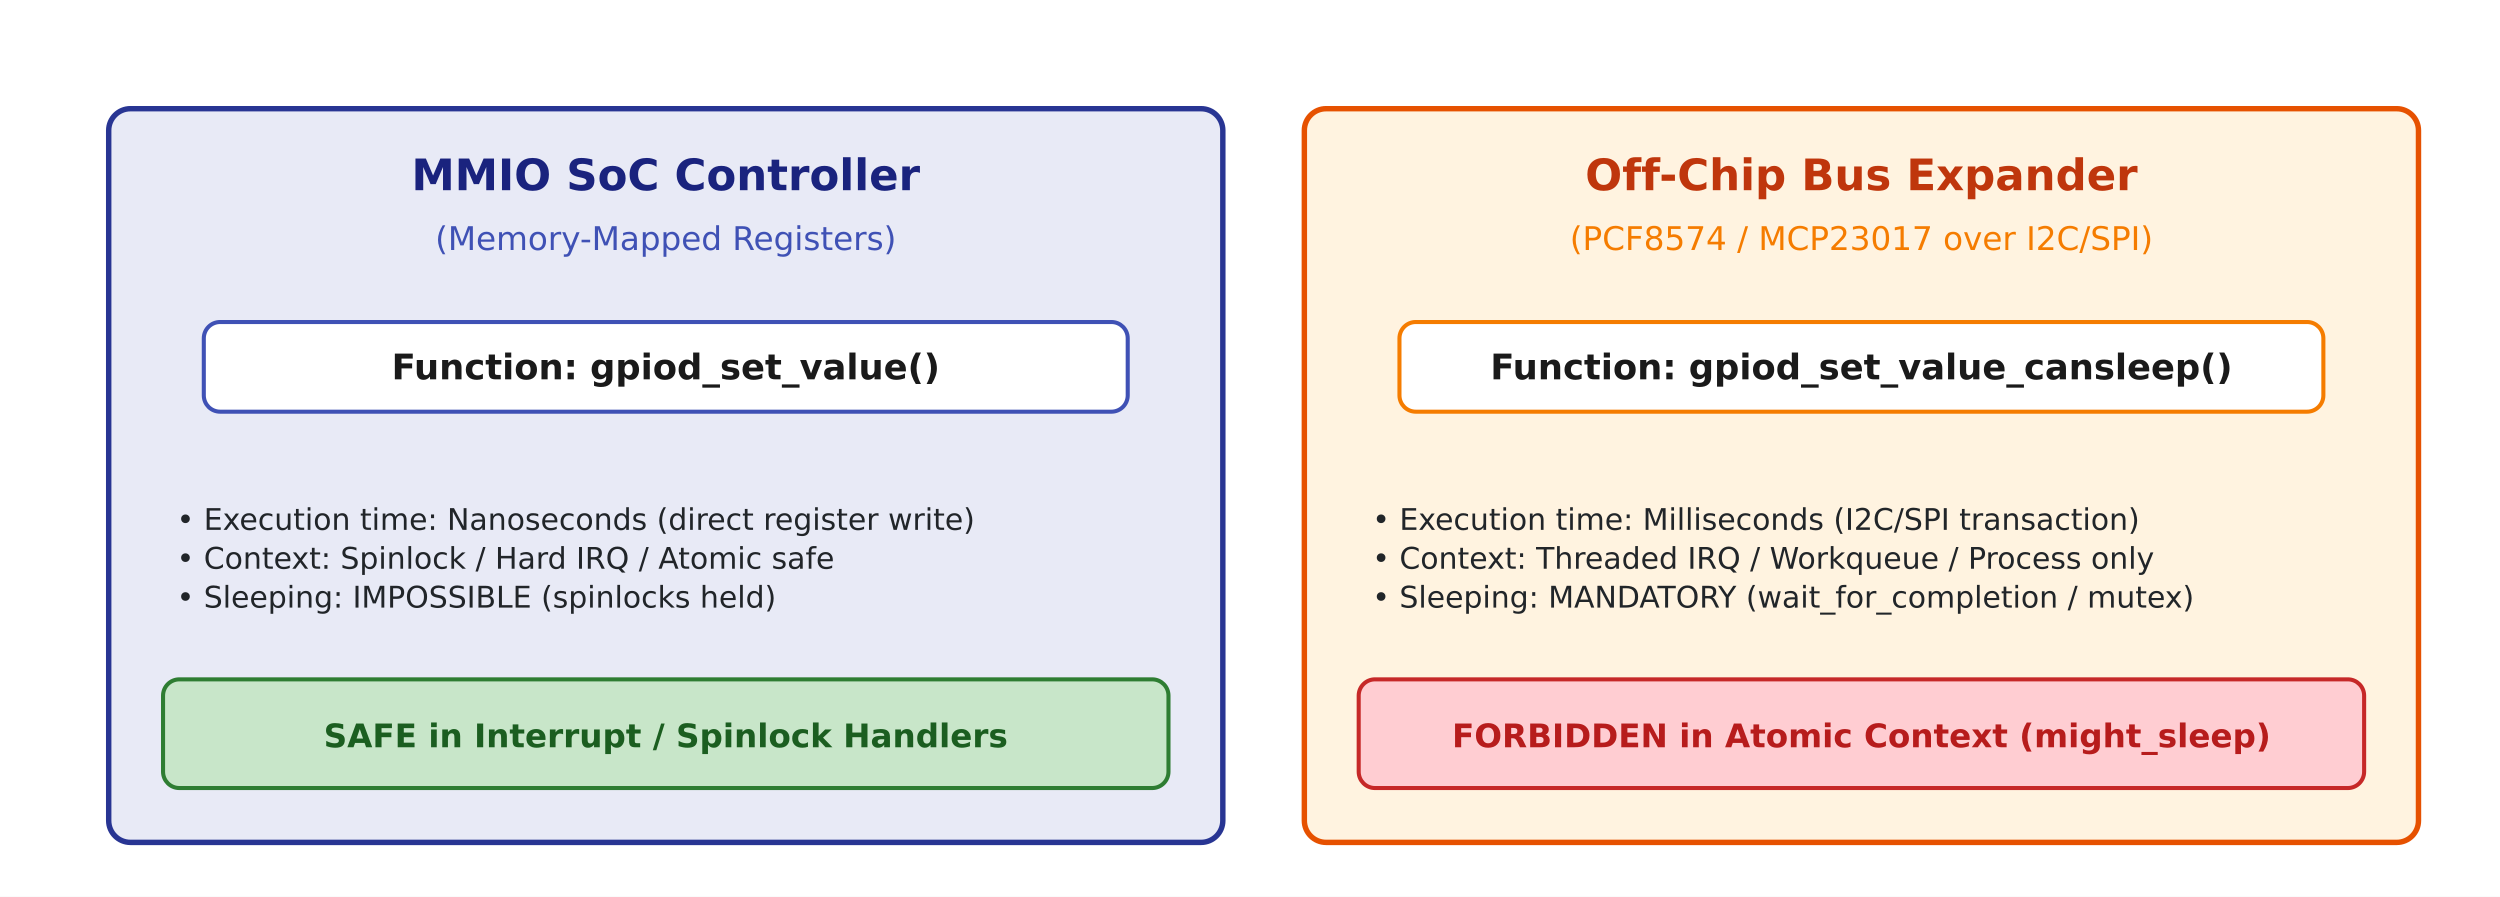
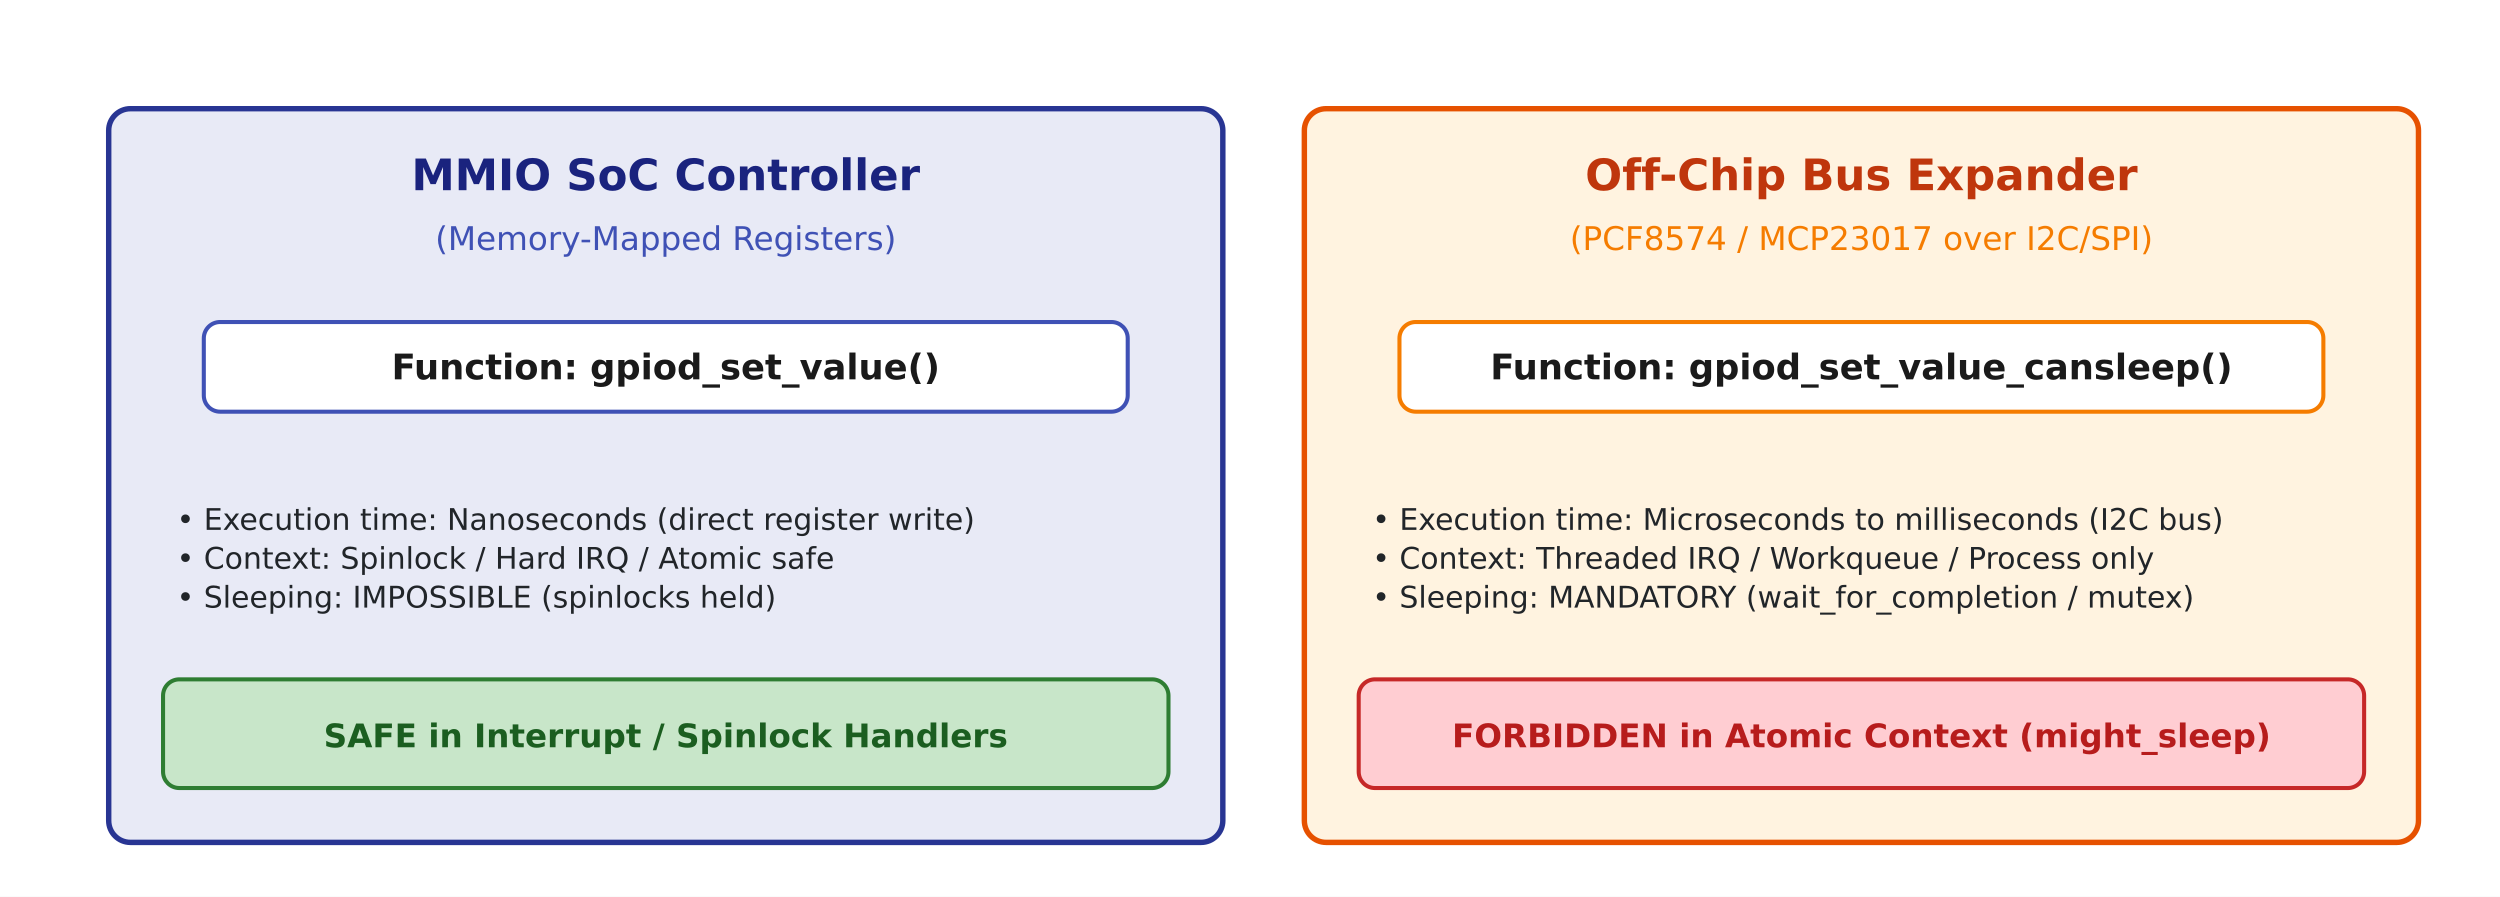
<svg xmlns="http://www.w3.org/2000/svg" viewBox="-10 -10 920 330" font-family="'Segoe UI', 'DejaVu Sans', Arial, sans-serif">
  <rect x="-10" y="-10" width="920" height="330" fill="#ffffff" />
  <defs>
    <marker id="arrow" viewBox="0 0 10 10" refX="9" refY="5" markerWidth="7" markerHeight="7" orient="auto-start-reverse">
      <path d="M0 0 L10 5 L0 10 z" fill="#333333" />
    </marker>
  </defs>
  <rect x="30.0" y="30.0" width="410.0" height="270.0" rx="8" fill="#e8eaf6" stroke="#283593" stroke-width="2.0" />
  <text x="235.0" y="60.0" font-family="'Segoe UI', 'DejaVu Sans', Arial, sans-serif" font-size="16" fill="#1a237e" text-anchor="middle" font-weight="700">MMIO SoC Controller</text>
  <text x="235.0" y="82.0" font-family="'Segoe UI', 'DejaVu Sans', Arial, sans-serif" font-size="12" fill="#3f51b5" text-anchor="middle">(Memory-Mapped Registers)</text>
  <rect x="65.0" y="108.5" width="340.0" height="33.0" rx="6" fill="#ffffff" stroke="#3f51b5" stroke-width="1.5" />
  <text x="235.0" y="129.6" font-family="'Segoe UI', 'DejaVu Sans', Arial, sans-serif" font-size="13" fill="#1a1a1a" text-anchor="middle" font-weight="700">
    <tspan x="235.0" dy="0.0">Function: gpiod_set_value()</tspan>
  </text>
  <text x="55.0" y="185.0" font-family="'Segoe UI', 'DejaVu Sans', Arial, sans-serif" font-size="11" fill="#212529" text-anchor="start">
    <tspan x="55.0" dy="0.0">• Execution time: Nanoseconds (direct register write)</tspan>
    <tspan x="55.0" dy="14.3">• Context: Spinlock / Hard IRQ / Atomic safe</tspan>
    <tspan x="55.0" dy="14.3">• Sleeping: IMPOSSIBLE (spinlocks held)</tspan>
  </text>
  <rect x="50.0" y="240.0" width="370.0" height="40.0" rx="6" fill="#c8e6c9" stroke="#2e7d32" stroke-width="1.5" />
  <text x="235.0" y="265.0" font-family="'Segoe UI', 'DejaVu Sans', Arial, sans-serif" font-size="12" fill="#1b5e20" text-anchor="middle" font-weight="700">SAFE in Interrupt / Spinlock Handlers</text>
  <rect x="470.0" y="30.0" width="410.0" height="270.0" rx="8" fill="#fff3e0" stroke="#e65100" stroke-width="2.0" />
  <text x="675.0" y="60.0" font-family="'Segoe UI', 'DejaVu Sans', Arial, sans-serif" font-size="16" fill="#bf360c" text-anchor="middle" font-weight="700">Off-Chip Bus Expander</text>
  <text x="675.0" y="82.0" font-family="'Segoe UI', 'DejaVu Sans', Arial, sans-serif" font-size="12" fill="#f57c00" text-anchor="middle">(PCF8574 / MCP23017 over I2C/SPI)</text>
  <rect x="505.0" y="108.5" width="340.0" height="33.0" rx="6" fill="#ffffff" stroke="#f57c00" stroke-width="1.5" />
  <text x="675.0" y="129.6" font-family="'Segoe UI', 'DejaVu Sans', Arial, sans-serif" font-size="13" fill="#1a1a1a" text-anchor="middle" font-weight="700">
    <tspan x="675.0" dy="0.0">Function: gpiod_set_value_cansleep()</tspan>
  </text>
  <text x="495.0" y="185.0" font-family="'Segoe UI', 'DejaVu Sans', Arial, sans-serif" font-size="11" fill="#212529" text-anchor="start">
-     <tspan x="495.0" dy="0.0">• Execution time: Milliseconds (I2C/SPI transaction)</tspan>
+     <tspan x="495.0" dy="0.0">• Execution time: Microseconds to milliseconds (I2C bus)</tspan>
    <tspan x="495.0" dy="14.3">• Context: Threaded IRQ / Workqueue / Process only</tspan>
    <tspan x="495.0" dy="14.3">• Sleeping: MANDATORY (wait_for_completion / mutex)</tspan>
  </text>
  <rect x="490.0" y="240.0" width="370.0" height="40.0" rx="6" fill="#ffcdd2" stroke="#c62828" stroke-width="1.5" />
  <text x="675.0" y="265.0" font-family="'Segoe UI', 'DejaVu Sans', Arial, sans-serif" font-size="12" fill="#b71c1c" text-anchor="middle" font-weight="700">FORBIDDEN in Atomic Context (might_sleep)</text>
</svg>
